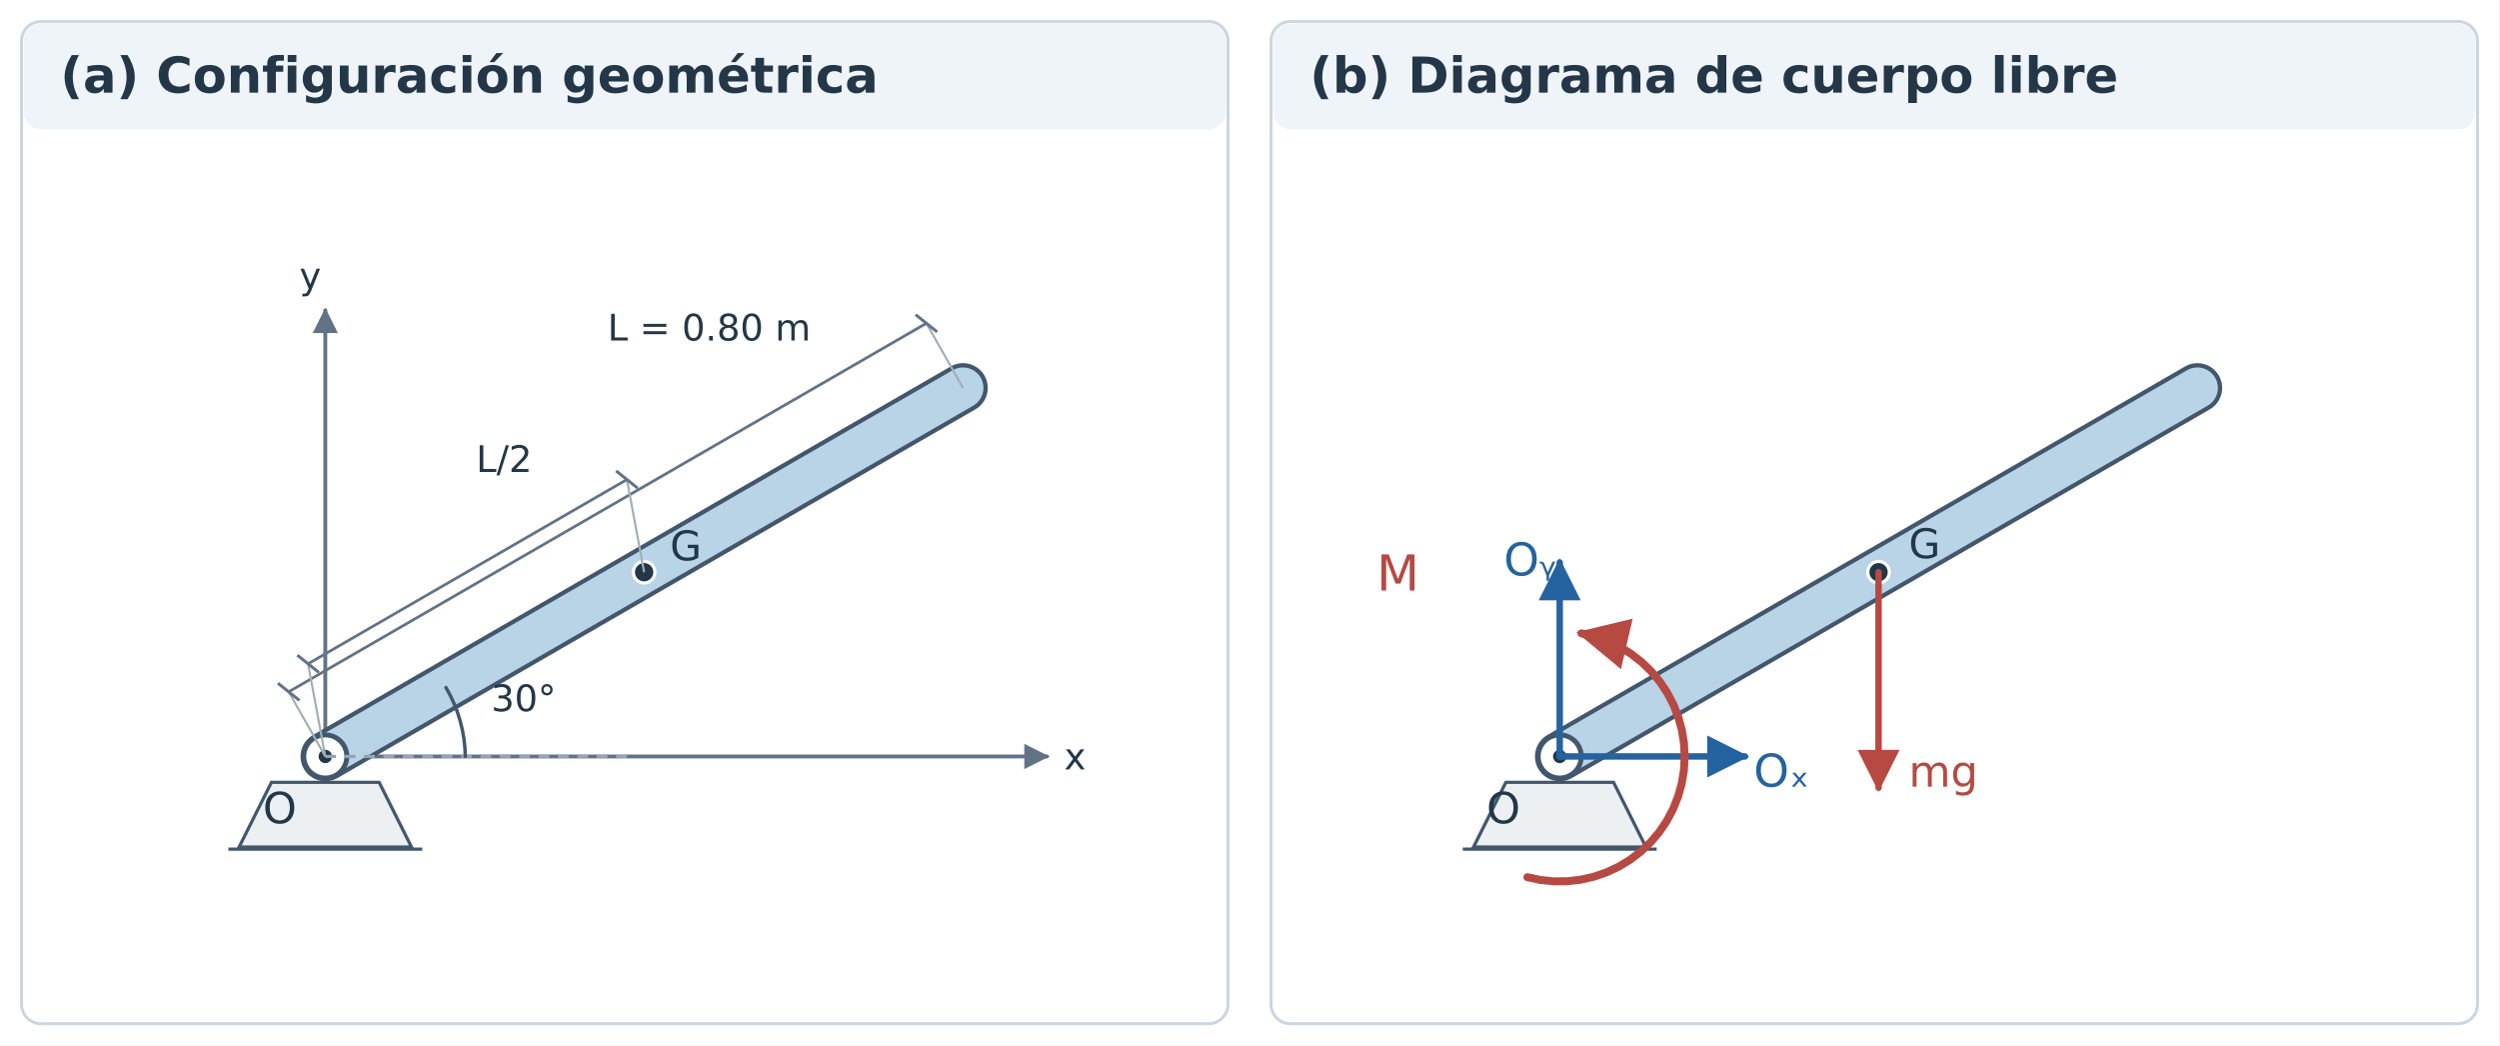
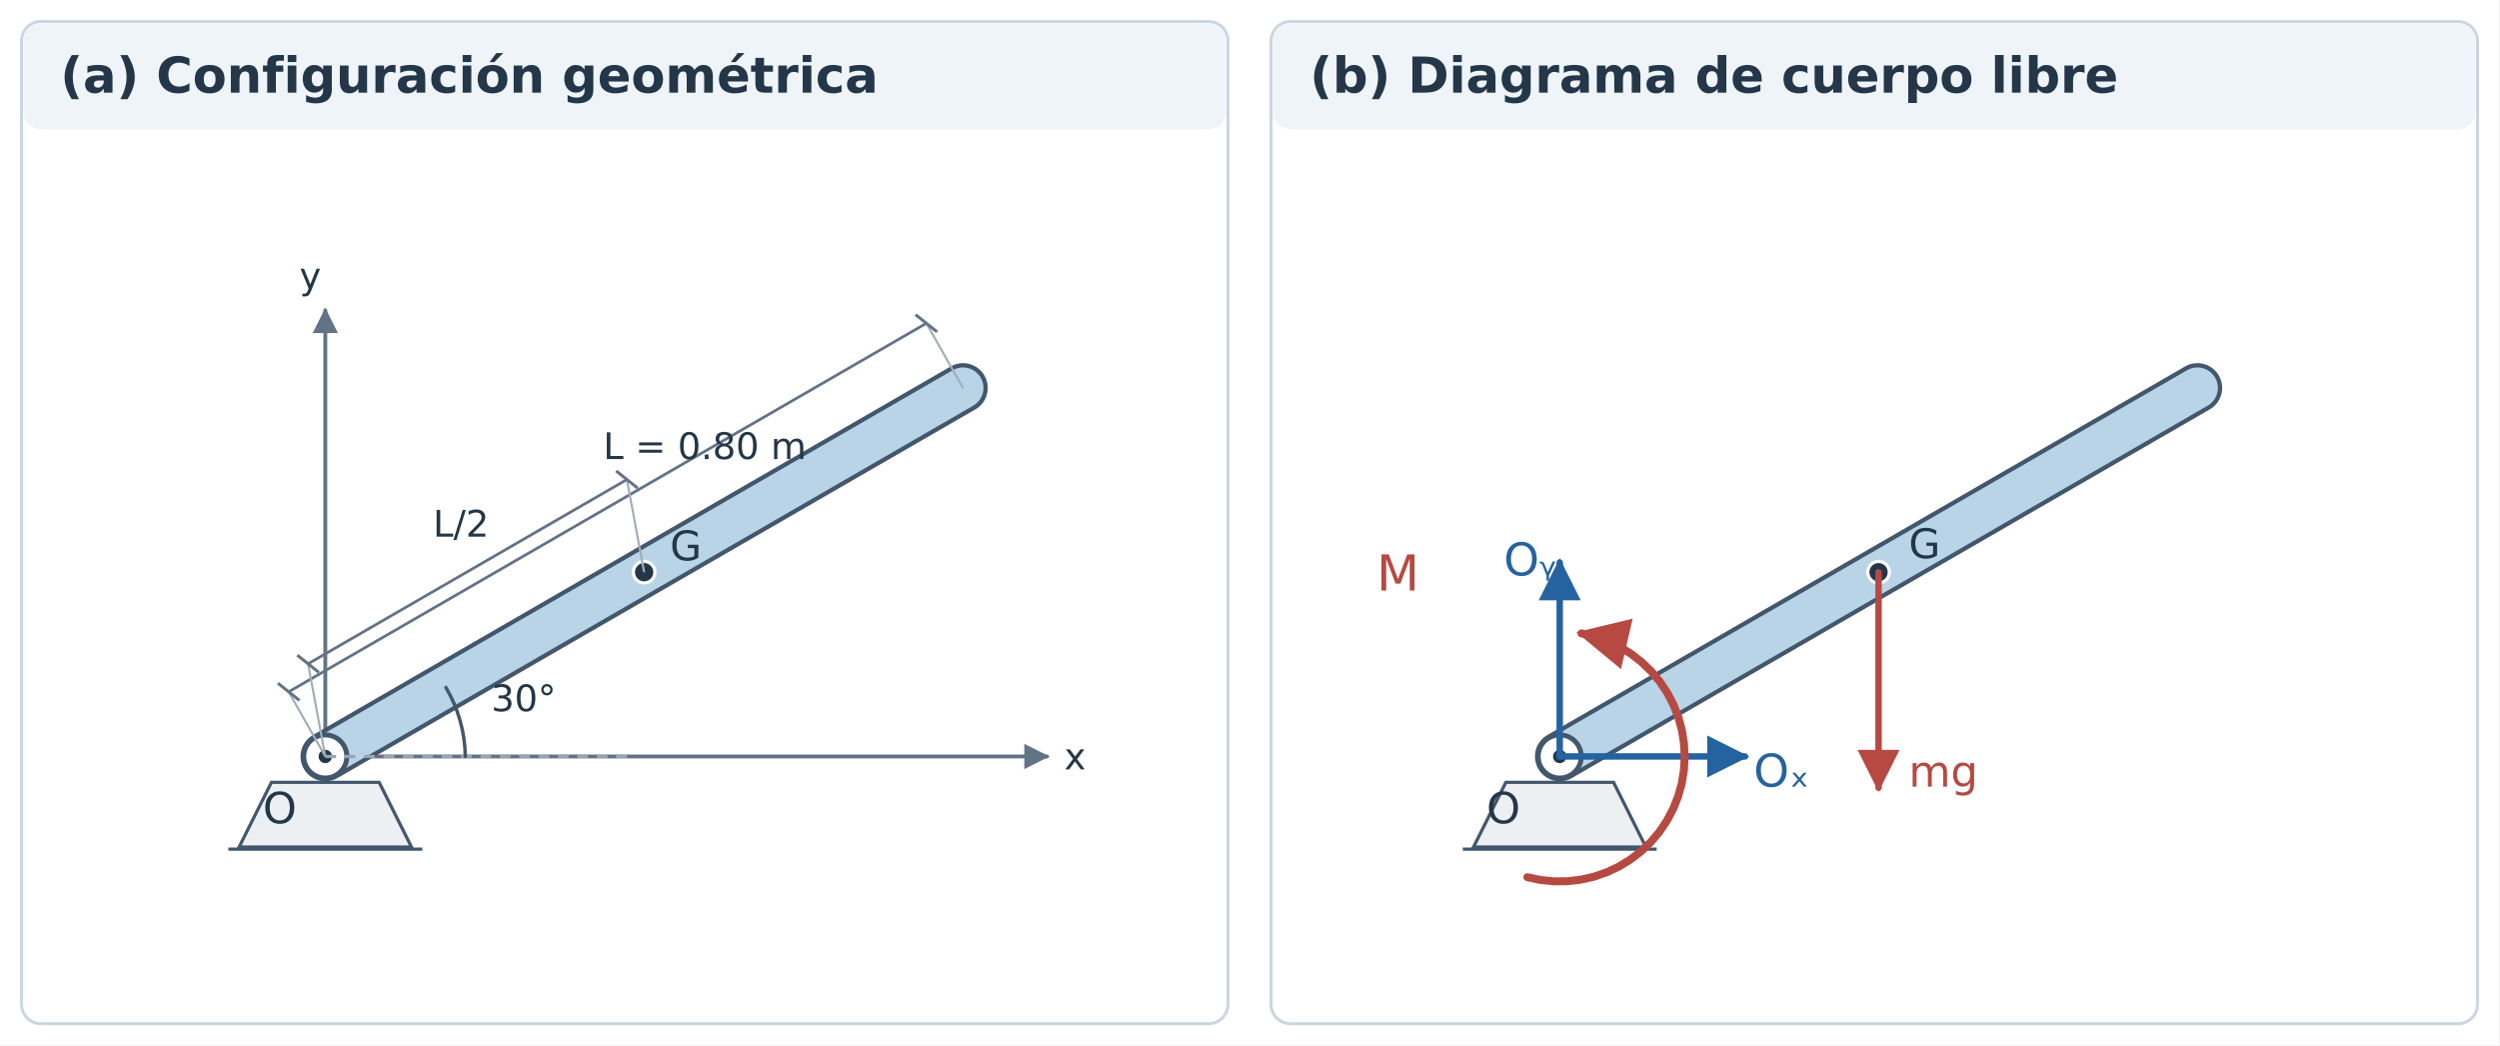
<svg xmlns="http://www.w3.org/2000/svg" viewBox="0 0 1160 485" role="img" aria-label="Barra con pivote fijo: configuración y diagrama de cuerpo libre">
  <defs>
    <marker id="arr-blue" viewBox="0 0 10 10" refX="9" refY="5" markerWidth="6.5" markerHeight="6.5" orient="auto">
      <path d="M0 0L10 5L0 10Z" fill="#2563a0" />
    </marker>
    <marker id="arr-red" viewBox="0 0 10 10" refX="9" refY="5" markerWidth="6.5" markerHeight="6.5" orient="auto">
      <path d="M0 0L10 5L0 10Z" fill="#b64a43" />
    </marker>
    <marker id="arr-teal" viewBox="0 0 10 10" refX="9" refY="5" markerWidth="6.5" markerHeight="6.5" orient="auto">
      <path d="M0 0L10 5L0 10Z" fill="#167f7a" />
    </marker>
    <marker id="arr-muted" viewBox="0 0 10 10" refX="9" refY="5" markerWidth="6.5" markerHeight="6.5" orient="auto">
      <path d="M0 0L10 5L0 10Z" fill="#637386" />
    </marker>
  </defs>
  <rect width="1160" height="485" fill="#ffffff" />
  <rect x="10" y="10" width="560" height="465" rx="9" fill="white" stroke="#cad6e0" stroke-width="1.4" />
  <rect x="11" y="11" width="558" height="49" rx="8" fill="#eff4f8" />
  <text x="28" y="43" fill="#233748" font-family="DejaVu Sans, Arial, sans-serif" font-size="23" font-weight="600">(a) Configuración geométrica</text>
  <rect x="590" y="10" width="560" height="465" rx="9" fill="white" stroke="#cad6e0" stroke-width="1.4" />
  <rect x="591" y="11" width="558" height="49" rx="8" fill="#eff4f8" />
  <text x="608" y="43" fill="#233748" font-family="DejaVu Sans, Arial, sans-serif" font-size="23" font-weight="600">(b) Diagrama de cuerpo libre</text>
  <path d="M126 363 L176 363L191 393H111Z" fill="#ecf0f2" stroke="#43576c" stroke-width="1.5" />
  <line x1="106" y1="394" x2="196" y2="394" stroke="#43576c" stroke-width="1.5" />
  <line x1="151" y1="351" x2="486" y2="351" stroke="#637386" stroke-width="1.8" stroke-linecap="round" marker-end="url(#arr-muted)" />
  <line x1="151" y1="351" x2="151" y2="144" stroke="#637386" stroke-width="1.8" stroke-linecap="round" marker-end="url(#arr-muted)" />
  <text x="494" y="357" fill="#233748" font-family="DejaVu Sans, Arial, sans-serif" font-size="17">x</text>
  <text x="139" y="134" fill="#233748" font-family="DejaVu Sans, Arial, sans-serif" font-size="17">y</text>
  <path d="M151,351 L447,180" stroke="#43576c" stroke-width="23" stroke-linecap="round" />
  <path d="M151,351 L447,180" stroke="#b9d3e7" stroke-width="19" stroke-linecap="round" />
  <circle cx="151" cy="351" r="10" fill="white" stroke="#43576c" stroke-width="2.3" />
  <circle cx="151" cy="351" r="3.1" fill="#233748" />
  <text x="122" y="382" fill="#233748" font-family="DejaVu Sans, Arial, sans-serif" font-size="20">O</text>
  <circle cx="299" cy="265.5" r="5" fill="#233748" stroke="white" stroke-width="1.5" />
  <text x="311" y="260" fill="#233748" font-family="DejaVu Sans, Arial, sans-serif" font-size="19">G</text>
  <line x1="134" y1="321" x2="430" y2="150" stroke="#637386" stroke-width="1.3" />
  <line x1="151" y1="351" x2="134" y2="321" stroke="#a1aeb8" stroke-width="1" />
  <line x1="447" y1="180" x2="430" y2="150" stroke="#a1aeb8" stroke-width="1" />
  <line x1="129" y1="317" x2="139" y2="325" stroke="#637386" stroke-width="1.4" />
  <line x1="425" y1="146" x2="435" y2="154" stroke="#637386" stroke-width="1.4" />
-   <text x="282" y="158" fill="#233748" font-family="DejaVu Sans, Arial, sans-serif" font-size="17">L = 0.80 m</text>
+   <text x="280" y="213" fill="#233748" font-family="DejaVu Sans, Arial, sans-serif" font-size="17">L = 0.80 m</text>
  <line x1="143" y1="308" x2="291" y2="222.5" stroke="#637386" stroke-width="1.3" />
  <line x1="151" y1="351" x2="143" y2="308" stroke="#a1aeb8" stroke-width="1" />
  <line x1="299" y1="265.5" x2="291" y2="222.5" stroke="#a1aeb8" stroke-width="1" />
  <line x1="138" y1="304" x2="148" y2="312" stroke="#637386" stroke-width="1.4" />
  <line x1="286" y1="218.5" x2="296" y2="226.5" stroke="#637386" stroke-width="1.4" />
-   <text x="221" y="219" fill="#233748" font-family="DejaVu Sans, Arial, sans-serif" font-size="17">L/2</text>
+   <text x="201" y="249" fill="#233748" font-family="DejaVu Sans, Arial, sans-serif" font-size="17">L/2</text>
  <line x1="151" y1="351" x2="291" y2="351" stroke="#96a4b4" stroke-width="1.5" stroke-dasharray="5 4" />
  <path d="M216,351 A65,65 0 0,0 207,319" stroke="#43576c" stroke-width="1.6" fill="none" stroke-linecap="round" stroke-linejoin="round" />
  <text x="228" y="330" fill="#233748" font-family="DejaVu Sans, Arial, sans-serif" font-size="17">30°</text>
  <path d="M699 363 L749 363L764 393H684Z" fill="#ecf0f2" stroke="#43576c" stroke-width="1.5" />
  <line x1="679" y1="394" x2="769" y2="394" stroke="#43576c" stroke-width="1.5" />
  <path d="M724,351 L1020,180" stroke="#43576c" stroke-width="23" stroke-linecap="round" />
  <path d="M724,351 L1020,180" stroke="#b9d3e7" stroke-width="19" stroke-linecap="round" />
  <circle cx="724" cy="351" r="10" fill="white" stroke="#43576c" stroke-width="2.3" />
  <circle cx="724" cy="351" r="3.1" fill="#233748" />
  <text x="690" y="382" fill="#233748" font-family="DejaVu Sans, Arial, sans-serif" font-size="20">O</text>
  <circle cx="872" cy="265.5" r="5" fill="#233748" stroke="white" stroke-width="1.5" />
  <text x="886" y="259" fill="#233748" font-family="DejaVu Sans, Arial, sans-serif" font-size="19">G</text>
  <line x1="724" y1="351" x2="810" y2="351" stroke="#2563a0" stroke-width="3" stroke-linecap="round" marker-end="url(#arr-blue)" />
  <text x="814" y="365" fill="#2563a0" font-family="DejaVu Sans, Arial, sans-serif" font-size="21">Oₓ</text>
  <line x1="724" y1="351" x2="724" y2="261" stroke="#2563a0" stroke-width="3" stroke-linecap="round" marker-end="url(#arr-blue)" />
  <text x="698" y="267" fill="#2563a0" font-family="DejaVu Sans, Arial, sans-serif" font-size="21">Oᵧ</text>
  <line x1="872" y1="265.5" x2="872" y2="365.5" stroke="#b64a43" stroke-width="3" stroke-linecap="round" marker-end="url(#arr-red)" />
  <text x="886" y="365" fill="#b64a43" font-family="DejaVu Sans, Arial, sans-serif" font-size="20">mg</text>
  <path d="M708.99 407.02 L715.09 408.31 L721.3 408.94 L727.54 408.89 L733.74 408.18 L739.82 406.8 L745.73 404.78 L751.38 402.13 L756.71 398.89 L761.67 395.1 L766.19 390.8 L770.22 386.04 L773.72 380.87 L776.64 375.36 L778.95 369.56 L780.63 363.55 L781.65 357.4 L782 351.17 L781.68 344.94 L780.7 338.78 L779.06 332.76 L776.78 326.95 L773.89 321.42 L770.42 316.23 L766.42 311.44 L761.92 307.12 L756.99 303.3 L751.68 300.03 L746.04 297.35 L740.15 295.29 L734.07 293.88" stroke="#b64a43" stroke-width="3.7" fill="none" stroke-linecap="round" stroke-linejoin="round" marker-end="url(#arr-red)" />
  <text x="639" y="274" fill="#b64a43" font-family="DejaVu Sans, Arial, sans-serif" font-size="23">M</text>
</svg>
